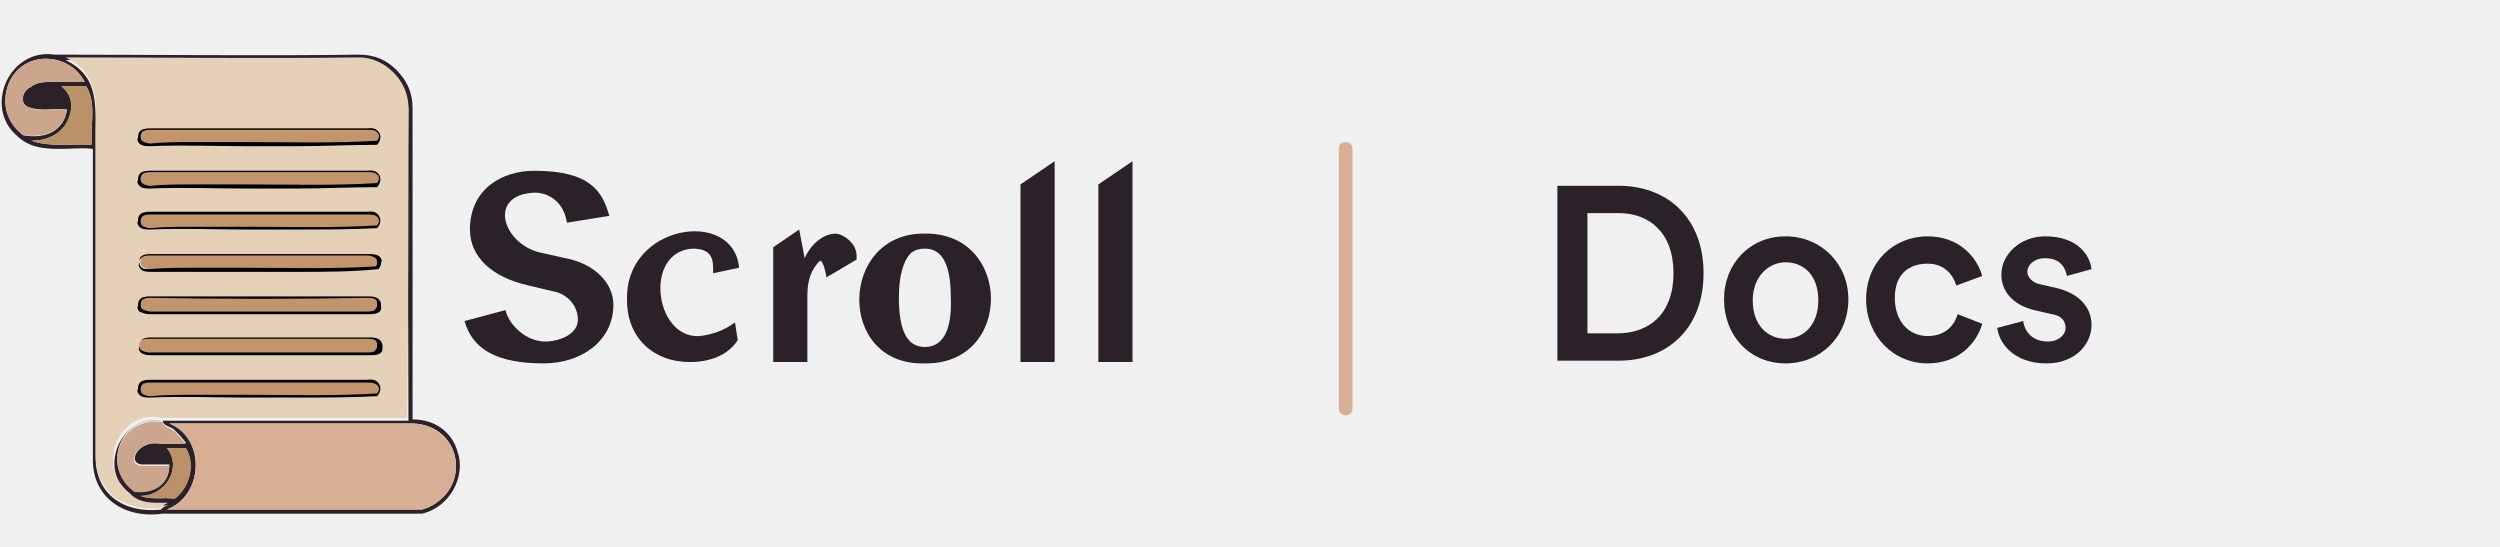
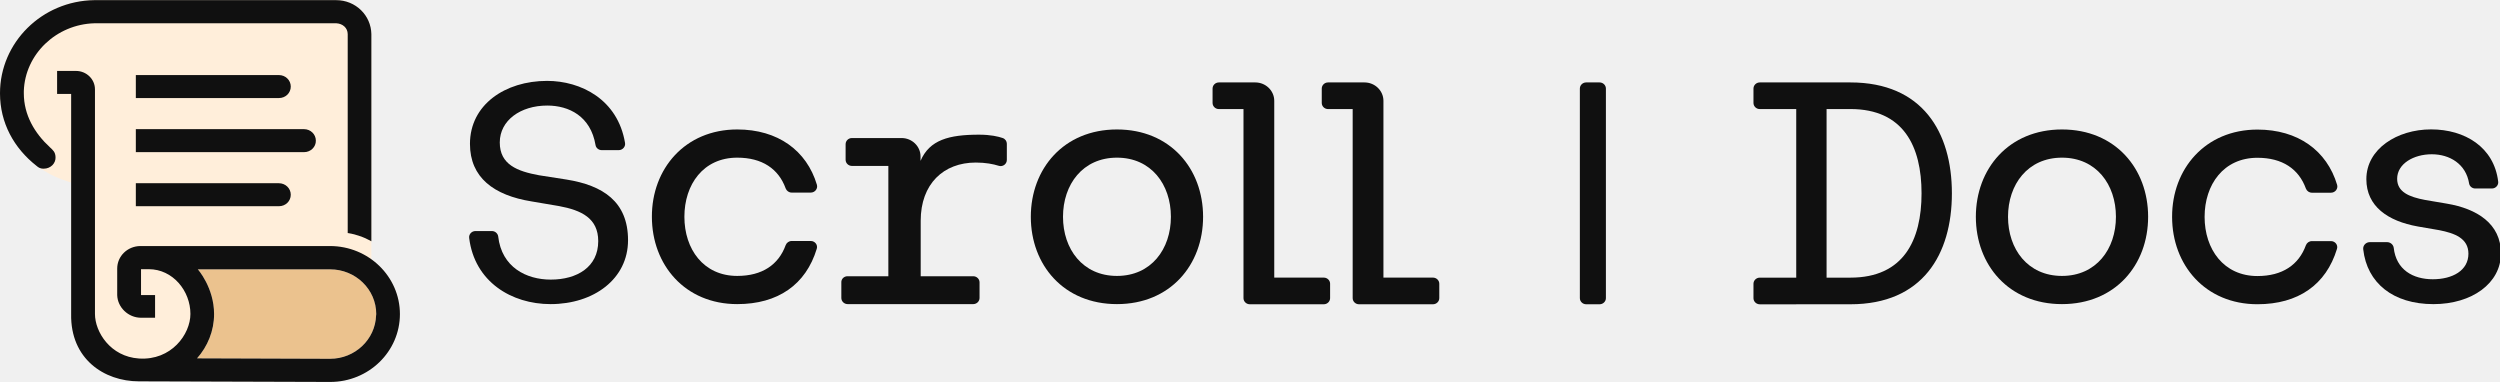
- <svg xmlns="http://www.w3.org/2000/svg" version="1.1" id="Layer_2" x="0px" y="0px" viewBox="0 0 183 40" style="enable-background:new 0 0 183 40;" xml:space="preserve">
-   <style type="text/css">
- 	.st0{fill:#2B2129;}
- 	.st1{fill:#CBA68D;}
- 	.st2{fill:#BB9168;}
- 	.st3{fill:#CBA58C;}
- 	.st4{fill:#E5D1B8;}
- 	.st5{fill:#D7AF94;}
- 	.st6{fill:#C2956D;}
- </style>
-   <path class="st0" d="M33.5,33.1c-0.3-1.2-1.4-2.4-3.3-2.4c0-7.6,0-15.1,0-22.8c0-1.1-0.4-2-1.2-2.8C28.3,4.4,27.4,4,26.3,4  C18.8,4.1,11.5,4,4,4C0.7,3.5-1.2,7.8,1.2,9.9c0.9,0.9,2,1,3.2,1c0.8,0,1.6-0.1,2.4,0c0,7.5,0,14.9,0,22.6c-0.1,2.9,2.3,4.5,5.1,4.1  h19C33,37.1,34.1,34.8,33.5,33.1z M1.7,9.9C0.5,9,0.1,7.6,0.6,6.2c1-2.6,4.5-2.4,5.6-0.2c-0.6,0-2,0-2.3,0v0c0,0-0.1,0-0.1,0l0,0h0  c-0.6,0-1.1,0-1.6,0.4C1.7,6.6,1.4,7.5,2,7.8c0.9,0.4,2,0.1,2.9,0.2C4.7,9.6,3.3,10.2,1.7,9.9z M6.7,9.9v0.7c-1.4-0.1-3,0.2-4.4-0.3  c1.5,0,2.7-0.8,2.9-2.3h0c0-0.1,0-0.2,0-0.4h0c0-0.6-0.4-1-0.7-1.3l1.8,0C7,7.4,6.7,8.8,6.7,9.9z M11.8,37.3L11.8,37.3  C9.1,37.6,7,36.2,7,33.5c0-5.6,0-11.2,0-16.6c0-2.4,0-4.9,0-7.3c0-2.2,0.1-4.1-2.2-5.2c7.3-0.1,14.2,0,21.5,0c0.9,0,1.8,0.4,2.5,1.1  c0.7,0.7,1.1,1.6,1.1,2.6c-0.1,7.7,0,15.1,0,22.7c-6.9,0-12.6,0-18,0c-3-0.6-4.9,3.6-2.3,5.5c0.7,0.8,1.8,0.7,2.8,0.7  C12.2,37,11.9,37.1,11.8,37.3z M13.1,32.5c-0.7,0-1,0-1.3,0c-1.7-0.4-2.7,1.6-1.2,1.5c0.6,0,1.2,0,1.8,0c0,1.4-1.2,2.1-2.6,1.9  c0,0-0.1-0.1-0.1-0.1l0,0c-2.3-1.8-0.8-5.5,2.2-5c0.1,0.4,0.5,0.4,0.8,0.6c0.3,0.3,0.6,0.6,0.9,1C13.5,32.5,13.3,32.5,13.1,32.5z   M13.6,32.8c0.7,1.1,0.3,2.8-0.8,3.7c-0.8-0.1-1.8,0.1-2.5-0.2c1.8,0,3-2,2-3.4c0,0-0.1-0.1-0.1-0.1L13.6,32.8z M31.8,36.9  c-0.3,0.2-0.6,0.3-0.9,0.4H12.2c2.7-1,2.9-5.2,0.2-6.3c6.1,0,11.8,0,17.8,0C33.6,31.1,34.5,35.2,31.8,36.9z" />
-   <path class="st1" d="M4.9,8c-0.2,1.6-1.6,2.1-3.2,1.9C0.5,9,0.1,7.6,0.6,6.2c1-2.6,4.5-2.4,5.6-0.2c-0.6,0-2,0-2.3,0v0  c0,0-0.1,0-0.1,0l0,0h0c-0.6,0-1.1,0-1.6,0.4C1.7,6.6,1.4,7.5,2,7.8C2.9,8.3,3.9,7.9,4.9,8z" />
-   <path class="st2" d="M6.7,9.9v0.7c-1.4-0.1-3,0.2-4.4-0.3c1.5,0,2.7-0.8,2.9-2.3h0c0-0.1,0-0.2,0-0.4h0c0-0.6-0.4-1-0.7-1.3l1.8,0  C7,7.4,6.7,8.8,6.7,9.9z" />
-   <path class="st2" d="M12.8,36.5c-0.8-0.1-1.8,0.1-2.5-0.2c1.8,0,3-2,2-3.4c0,0-0.1-0.1-0.1-0.1l1.4,0C14.3,33.9,14,35.6,12.8,36.5z" />
-   <path class="st3" d="M10.6,34.1c0.6,0,1.2,0,1.8,0c0,1.4-1.2,2.1-2.6,1.9c0,0-0.1-0.1-0.1-0.1l0,0c-2.3-1.8-0.8-5.5,2.2-5  c0.1,0.4,0.5,0.4,0.8,0.6c0.3,0.3,0.6,0.6,0.9,1c-0.1,0-0.3,0-0.5,0c-0.7,0-1,0-1.3,0C10,32.1,9,34.2,10.6,34.1z" />
-   <path class="st4" d="M29.9,7.9c0-1-0.4-1.9-1.1-2.6c-0.7-0.7-1.6-1.1-2.5-1.1c-7.3,0.1-14.2,0-21.5,0c2.3,1.1,2.3,3.1,2.2,5.2  c0,2.4,0,4.9,0,7.3c0,5.4,0,11,0,16.6c0,2.7,2,4.1,4.7,3.9l0,0c0.2-0.2,0.4-0.3,0.6-0.4c-1,0-2.1,0.1-2.8-0.7  c-2.6-2-0.7-6.2,2.3-5.5c5.4,0,11.2,0,18,0C29.9,23.1,29.9,15.6,29.9,7.9z M10.3,19.2c-0.1-0.5,0.5-0.6,0.8-0.5c5.6,0,10.8,0,15.9,0  c0.4,0,0.9,0.1,0.8,0.6c0,0.2,0,0.3-0.2,0.4c-5.5,0.3-11,0-16.5,0.1C10.7,19.8,10.2,19.7,10.3,19.2z M26.9,22.8  c-5.3,0-10.5,0-15.9,0c-0.4,0-0.9-0.1-0.8-0.5c0-0.4,0.1-0.6,0.8-0.6c5.3,0,10.7,0,16,0c0.7,0,0.8,0.2,0.8,0.6  C27.8,22.8,27.3,22.9,26.9,22.8z M10.3,25.4c0-0.4,0.1-0.6,0.8-0.6c5.3,0,10.7,0,16,0c0.7,0,0.8,0.2,0.8,0.6  c0.1,0.5-0.5,0.6-0.8,0.5c-5.3,0-10.6,0-15.9,0C10.7,26,10.2,25.8,10.3,25.4z M27.6,28.9c-5.5,0.3-11,0-16.5,0.1  c-0.4,0-0.9-0.1-0.8-0.5c0-0.4,0.1-0.6,0.8-0.6c5.3,0,10.7,0,15.9,0C27.9,27.8,27.9,28.6,27.6,28.9z M27.6,16.6  c-5.5,0.3-11,0-16.5,0.1c-0.4,0-0.9-0.1-0.8-0.5c0-0.4,0.1-0.6,0.8-0.6c5.3,0,10.7,0,15.9,0C27.9,15.5,27.9,16.3,27.6,16.6z   M27.6,13.5c-5.5,0.3-11,0-16.5,0.1c-0.4,0-0.9-0.1-0.8-0.5c0-0.4,0.1-0.6,0.8-0.6c5.3,0,10.7,0,15.9,0  C27.9,12.4,27.9,13.2,27.6,13.5z M27.6,10.4c-5.5,0.3-11,0-16.5,0.1c-0.4,0-0.9-0.1-0.8-0.5c0-0.4,0.1-0.6,0.8-0.6  c5.3,0,10.7,0,15.9,0C27.9,9.4,27.9,10.2,27.6,10.4z" />
-   <path class="st5" d="M31.8,36.9c-0.3,0.2-0.6,0.3-0.9,0.4H12.2c2.7-1,2.9-5.2,0.2-6.3c6.1,0,11.8,0,17.8,0  C33.6,31.1,34.5,35.2,31.8,36.9z" />
-   <path class="st6" d="M27.8,19.2c0,0.2,0,0.3-0.2,0.4c-5.5,0.3-11,0-16.5,0.1c-0.4,0-0.9-0.1-0.8-0.6c-0.1-0.5,0.5-0.6,0.8-0.5  c5.6,0,10.8,0,15.9,0C27.3,18.6,27.8,18.8,27.8,19.2z" />
-   <path d="M21.8,19.9c-1.3,0-2.6,0-3.8,0c-2.3,0-4.6,0-6.9,0c-0.3,0-0.6,0-0.8-0.2c-0.1-0.1-0.2-0.3-0.1-0.5c0-0.2,0-0.3,0.1-0.4  c0.2-0.2,0.7-0.2,0.8-0.2c5.6,0,10.8,0,15.9,0c0.2,0,0.6,0,0.8,0.2c0.1,0.1,0.2,0.3,0.1,0.4c0,0.2-0.1,0.4-0.2,0.5l0,0l0,0  C25.7,19.9,23.7,19.9,21.8,19.9z M14.1,19.6c1.3,0,2.6,0,3.8,0c3.1,0,6.4,0.1,9.6-0.1c0.1-0.1,0.1-0.2,0.1-0.3l0,0l0,0  c0-0.1,0-0.2-0.1-0.3c-0.1-0.1-0.4-0.2-0.6-0.2c-5.1,0-10.2,0-15.9,0c-0.2,0-0.5,0-0.7,0.2c-0.1,0.1-0.1,0.2-0.1,0.3l0,0l0,0  c0,0.1,0,0.2,0.1,0.3c0.1,0.2,0.4,0.2,0.6,0.2C12.1,19.6,13.1,19.6,14.1,19.6z" />
-   <path class="st6" d="M26.9,25.9c-5.3,0-10.6,0-15.9,0c-0.4,0-0.9-0.1-0.8-0.5c0-0.4,0.1-0.6,0.8-0.6c5.3,0,10.7,0,16,0  c0.7,0,0.8,0.2,0.8,0.6C27.8,25.8,27.3,26,26.9,25.9z" />
-   <path d="M10.9,26c-0.2,0-0.5-0.1-0.6-0.2c-0.1-0.1-0.2-0.3-0.1-0.4c0-0.5,0.2-0.7,0.9-0.7c5.3,0,10.7,0,16,0c0.6,0,0.9,0.2,0.9,0.7  c0,0.2,0,0.3-0.1,0.4c-0.2,0.2-0.5,0.2-0.8,0.2c-5.6,0-10.8,0-15.9,0C11,26,11,26,10.9,26z M18.9,25.8c2.6,0,5.3,0,8,0l0,0  c0.2,0,0.5,0,0.6-0.2c0.1-0.1,0.1-0.2,0.1-0.3l0,0c0-0.3,0-0.5-0.7-0.5c-5.2,0-10.6,0-16,0c-0.6,0-0.7,0.2-0.7,0.5l0,0  c0,0.1,0,0.2,0.1,0.3c0.1,0.1,0.4,0.2,0.6,0.2C13.6,25.8,16.2,25.8,18.9,25.8z" />
-   <path class="st6" d="M26.9,22.8c-5.3,0-10.5,0-15.9,0c-0.4,0-0.9-0.1-0.8-0.5c0-0.4,0.1-0.6,0.8-0.6c5.3,0,10.7,0,16,0  c0.7,0,0.8,0.2,0.8,0.6C27.8,22.8,27.3,22.9,26.9,22.8z" />
-   <path d="M10.9,23c-0.2,0-0.5-0.1-0.7-0.2c-0.1-0.1-0.2-0.3-0.1-0.4c0-0.5,0.2-0.7,0.9-0.7c5.3,0,10.7,0,16,0c0.6,0,0.9,0.2,0.9,0.7  c0,0.2,0,0.3-0.1,0.4c-0.2,0.2-0.6,0.2-0.8,0.2c-5.6,0-10.8,0-15.9,0C11,23,11,23,10.9,23z M11,21.8c-0.6,0-0.7,0.2-0.7,0.5l0,0  c0,0.1,0,0.2,0.1,0.3c0.1,0.1,0.4,0.2,0.6,0.2c5.1,0,10.3,0,15.9,0l0,0c0.2,0,0.5,0,0.6-0.2c0.1-0.1,0.1-0.2,0.1-0.3  c0-0.3,0-0.5-0.7-0.5C21.7,21.9,16.4,21.9,11,21.8z" />
-   <path class="st6" d="M27.6,28.9c-5.5,0.3-11,0-16.5,0.1c-0.4,0-0.9-0.1-0.8-0.5c0-0.4,0.1-0.6,0.8-0.6c5.3,0,10.7,0,15.9,0  C27.9,27.8,27.9,28.6,27.6,28.9z" />
-   <path d="M21.8,29.1c-1.3,0-2.6,0-3.9,0c-2.2,0-4.6-0.1-6.9,0c-0.3,0-0.6,0-0.8-0.2c-0.1-0.1-0.2-0.3-0.1-0.4c0-0.5,0.2-0.7,0.9-0.7  c5.6,0,10.9,0,15.9,0c0.6-0.1,0.8,0.2,0.9,0.4c0.1,0.3,0,0.6-0.2,0.8l0,0l0,0C25.7,29.1,23.7,29.1,21.8,29.1z M14.1,28.9  c1.3,0,2.6,0,3.9,0c3.2,0,6.4,0.1,9.6-0.1c0.1-0.1,0.2-0.3,0.1-0.5C27.6,28.1,27.3,28,27,28c-5,0-10.4,0-16,0  c-0.6,0-0.7,0.2-0.7,0.5l0,0c0,0.1,0,0.2,0.1,0.3c0.1,0.1,0.4,0.2,0.6,0.2C12.1,28.9,13.1,28.9,14.1,28.9z" />
-   <path class="st6" d="M27.6,16.6c-5.5,0.3-11,0-16.5,0.1c-0.4,0-0.9-0.1-0.8-0.5c0-0.4,0.1-0.6,0.8-0.6c5.3,0,10.7,0,15.9,0  C27.9,15.5,27.9,16.3,27.6,16.6z" />
-   <path d="M21.8,16.8c-1.3,0-2.6,0-3.9,0c-2.2,0-4.6-0.1-6.9,0c-0.3,0-0.6,0-0.8-0.2c-0.1-0.1-0.2-0.3-0.1-0.4c0-0.5,0.2-0.7,0.9-0.7  c5.3,0,10.7,0,15.9,0c0.6-0.1,0.8,0.2,0.9,0.4c0.1,0.3,0,0.6-0.2,0.8l0,0l0,0C25.7,16.8,23.7,16.8,21.8,16.8z M14.1,16.6  c1.3,0,2.6,0,3.9,0c3.2,0,6.4,0.1,9.6-0.1c0.1-0.1,0.2-0.3,0.1-0.5c-0.1-0.2-0.3-0.3-0.7-0.3c-5.3,0-10.7,0-16,0  c-0.6,0-0.7,0.2-0.7,0.5l0,0c0,0.1,0,0.2,0.1,0.3c0.1,0.1,0.4,0.2,0.6,0.2C12.1,16.6,13.1,16.6,14.1,16.6z" />
-   <path class="st6" d="M27.6,13.5c-5.5,0.3-11,0-16.5,0.1c-0.4,0-0.9-0.1-0.8-0.5c0-0.4,0.1-0.6,0.8-0.6c5.3,0,10.7,0,15.9,0  C27.9,12.4,27.9,13.2,27.6,13.5z" />
-   <path d="M21.8,13.8c-1.3,0-2.6,0-3.9,0c-2.2,0-4.6-0.1-6.9,0c-0.3,0-0.6,0-0.8-0.2c-0.1-0.1-0.2-0.3-0.1-0.4c0-0.5,0.2-0.7,0.9-0.7  c5.3,0,10.7,0,15.9,0c0.6-0.1,0.8,0.2,0.9,0.4c0.1,0.3,0,0.6-0.2,0.8l0,0l0,0C25.7,13.7,23.7,13.8,21.8,13.8z M14.1,13.5  c1.3,0,2.6,0,3.9,0c3.2,0,6.4,0.1,9.6-0.1c0.1-0.1,0.2-0.3,0.1-0.5c-0.1-0.2-0.3-0.3-0.7-0.3c-5.3,0-10.7,0-16,0  c-0.6,0-0.7,0.2-0.7,0.5l0,0c0,0.1,0,0.2,0.1,0.3c0.1,0.1,0.4,0.2,0.6,0.2C12.1,13.5,13.1,13.5,14.1,13.5z" />
-   <path class="st6" d="M27.6,10.4c-5.5,0.3-11,0-16.5,0.1c-0.4,0-0.9-0.1-0.8-0.5c0-0.4,0.1-0.6,0.8-0.6c5.3,0,10.7,0,15.9,0  C27.9,9.4,27.9,10.2,27.6,10.4z" />
-   <path d="M21.8,10.7c-1.3,0-2.6,0-3.9,0c-2.2,0-4.6-0.1-6.9,0c-0.3,0-0.6,0-0.8-0.2c-0.1-0.1-0.2-0.3-0.1-0.4c0-0.5,0.2-0.7,0.9-0.7  c5.6,0,10.9,0,15.9,0c0.6-0.1,0.8,0.2,0.9,0.4c0.1,0.3,0,0.6-0.2,0.8l0,0l0,0C25.7,10.6,23.7,10.7,21.8,10.7z M14.1,10.4  c1.3,0,2.6,0,3.9,0c3.2,0,6.4,0.1,9.6-0.1c0.1-0.1,0.2-0.3,0.1-0.5c-0.1-0.2-0.3-0.3-0.7-0.3c-5,0-10.4,0-16,0  c-0.6,0-0.7,0.2-0.7,0.5l0,0c0,0.1,0,0.2,0.1,0.3c0.1,0.1,0.4,0.2,0.6,0.2C12.1,10.4,13.1,10.4,14.1,10.4z" />
-   <g>
-     <path class="st0" d="M44.9,22.3c0,2.7-2.4,4.3-5.1,4.3c-3.4,0-5.2-1-5.8-3.1l3-0.8c0.3,1.2,1.6,2.3,2.9,2.3c1,0,2.4-0.5,2.4-1.6   c0-0.9-0.6-1.7-1.5-2l-2.1-0.5c-2.7-0.6-4.3-2.1-4.3-4.1c0-3,2.4-4.3,4.7-4.3c4.1,0,5,1.5,5.5,3.3l-3.1,0.5   c-0.3-1.9-1.8-2.2-2.3-2.2c-3.6,0.1-2.4,3.8,0.4,4.4l1.8,0.4C43.5,19.3,44.9,20.7,44.9,22.3z" />
+ <svg xmlns="http://www.w3.org/2000/svg" width="144" height="22" viewBox="0 0 144 22" fill="none">
+   <g id="Layer_1" clip-path="url(#clip0_3449_5677)">
+     <path id="Vector" d="M21.391 14.931V1.959C21.373 0.874 20.483 0 19.365 0H5.425C2.417 0.044 0 2.436 0 5.365C0 6.354 0.273 7.201 0.691 7.942C1.045 8.56 1.599 9.142 2.145 9.575C2.299 9.698 2.226 9.645 2.699 9.928C3.353 10.316 4.098 10.51 4.098 10.51L4.089 18.267C4.107 18.638 4.144 18.991 4.244 19.317C4.553 20.412 5.334 21.25 6.397 21.656C6.843 21.823 7.342 21.938 7.879 21.947L19.01 21.982C21.228 21.982 23.027 20.235 23.027 18.073C23.036 16.793 22.382 15.646 21.391 14.931Z" fill="#FFEEDA" />
+     <path id="Vector_2" d="M31.523 6.08C29.978 6.08 28.787 6.936 28.787 8.207C28.787 9.478 29.796 9.866 31.05 10.095L32.631 10.342C34.73 10.678 36.175 11.613 36.175 13.837C36.175 16.061 34.212 17.517 31.713 17.517C29.46 17.517 27.333 16.229 27.024 13.705C26.997 13.493 27.17 13.308 27.388 13.308H28.333C28.515 13.308 28.669 13.44 28.696 13.617C28.896 15.399 30.323 16.105 31.722 16.105C33.249 16.105 34.458 15.373 34.458 13.89C34.458 12.566 33.485 12.107 32.195 11.869L30.632 11.604C28.442 11.252 27.07 10.228 27.07 8.286C27.07 6.036 29.087 4.659 31.513 4.659C33.449 4.659 35.584 5.718 36.002 8.233C36.039 8.445 35.866 8.648 35.639 8.648H34.658C34.485 8.648 34.33 8.525 34.303 8.357C34.022 6.689 32.767 6.08 31.523 6.08Z" fill="#101010" />
+     <path id="Vector_3" d="M42.465 7.457C44.8 7.457 46.463 8.666 47.054 10.643C47.118 10.863 46.945 11.093 46.7 11.093H45.6C45.446 11.093 45.309 10.996 45.255 10.854C44.846 9.725 43.901 9.081 42.465 9.081C40.511 9.081 39.421 10.625 39.421 12.487C39.421 14.349 40.52 15.893 42.465 15.893C43.901 15.893 44.846 15.249 45.255 14.12C45.309 13.978 45.446 13.881 45.6 13.881H46.7C46.945 13.881 47.118 14.111 47.045 14.331C46.418 16.396 44.809 17.517 42.465 17.517C39.457 17.517 37.549 15.258 37.549 12.487C37.54 9.725 39.457 7.457 42.465 7.457Z" fill="#101010" />
+     <path id="Vector_4" d="M48.816 15.911H51.169V9.557H49.07C48.87 9.557 48.707 9.398 48.707 9.204V8.304C48.707 8.11 48.87 7.951 49.07 7.951H51.933C52.532 7.951 53.023 8.428 53.023 9.01V9.266C53.541 8.057 54.659 7.757 56.394 7.757C57.058 7.757 57.503 7.863 57.758 7.951C57.903 8.004 57.994 8.136 57.994 8.278V9.213C57.994 9.451 57.758 9.628 57.521 9.548C57.212 9.451 56.776 9.363 56.204 9.363C54.35 9.363 53.032 10.59 53.032 12.716V15.911H56.058C56.258 15.911 56.422 16.07 56.422 16.264V17.164C56.422 17.358 56.258 17.517 56.058 17.517H48.825C48.625 17.517 48.461 17.358 48.461 17.164V16.264C48.452 16.07 48.616 15.911 48.816 15.911Z" fill="#101010" />
+     <path id="Vector_5" d="M59.375 12.487C59.375 9.725 61.265 7.457 64.337 7.457C67.408 7.457 69.298 9.716 69.298 12.487C69.298 15.258 67.408 17.517 64.337 17.517C61.265 17.517 59.375 15.258 59.375 12.487ZM64.337 15.893C66.308 15.893 67.444 14.349 67.444 12.487C67.444 10.625 66.308 9.081 64.337 9.081C62.365 9.081 61.229 10.625 61.229 12.487C61.229 14.349 62.365 15.893 64.337 15.893Z" fill="#101010" />
+     <path id="Vector_6" d="M113.809 12.487C113.809 9.725 115.699 7.457 118.77 7.457C121.842 7.457 123.732 9.716 123.732 12.487C123.732 15.258 121.842 17.517 118.77 17.517C115.699 17.517 113.809 15.258 113.809 12.487ZM118.77 15.893C120.742 15.893 121.878 14.349 121.878 12.487C121.878 10.625 120.742 9.081 118.77 9.081C116.798 9.081 115.662 10.625 115.662 12.487C115.662 14.349 116.798 15.893 118.77 15.893Z" fill="#101010" />
+     <path id="Vector_7" d="M73.406 15.99H76.25C76.45 15.99 76.614 16.149 76.614 16.343V17.173C76.614 17.367 76.45 17.526 76.25 17.526H71.988C71.788 17.526 71.625 17.367 71.625 17.173V6.283H70.207C70.007 6.283 69.844 6.124 69.844 5.93V5.101C69.844 4.907 70.007 4.748 70.207 4.748H72.306C72.906 4.748 73.397 5.224 73.397 5.807V15.99H73.406Z" fill="#101010" />
+     <path id="Vector_8" d="M79.695 15.99H82.539C82.739 15.99 82.903 16.149 82.903 16.343V17.173C82.903 17.367 82.739 17.526 82.539 17.526H78.277C78.078 17.526 77.914 17.367 77.914 17.173V6.283H76.496C76.296 6.283 76.133 6.124 76.133 5.93V5.101C76.133 4.907 76.296 4.748 76.496 4.748H78.595C79.195 4.748 79.686 5.224 79.686 5.807V15.99H79.695Z" fill="#101010" />
+     <path id="Vector_9" d="M21.664 18.17C21.618 19.555 20.446 20.667 19.01 20.667L11.35 20.641C11.959 19.953 12.331 19.061 12.331 18.091C12.331 16.564 11.395 15.514 11.395 15.514H19.019C20.482 15.514 21.673 16.67 21.673 18.091L21.664 18.17Z" fill="#EBC28E" />
+     <path id="Vector_10" d="M2.872 8.481C1.99 7.669 1.372 6.619 1.372 5.374V5.242C1.445 3.115 3.244 1.403 5.434 1.341H19.374C19.737 1.359 20.028 1.606 20.028 1.968V13.422C20.346 13.475 20.501 13.519 20.81 13.625C21.055 13.714 21.391 13.899 21.391 13.899V1.968C21.373 0.882 20.483 0.009 19.365 0.009H5.425C2.417 0.053 0 2.444 0 5.374C0 7.077 0.8 8.533 2.108 9.557C2.199 9.628 2.281 9.716 2.517 9.716C2.926 9.716 3.217 9.398 3.199 9.054C3.19 8.763 3.062 8.657 2.872 8.481Z" fill="#101010" />
+     <path id="Vector_11" d="M19.01 14.172H8.078C7.342 14.181 6.751 14.755 6.751 15.47V16.996C6.769 17.702 7.387 18.302 8.123 18.302H8.932V16.996H8.123V15.505H8.569C9.95 15.505 10.968 16.749 10.968 18.082C10.968 19.264 9.859 20.773 8.005 20.65C6.361 20.544 5.47 19.123 5.47 18.082V5.145C5.47 4.562 4.979 4.086 4.38 4.086H3.289V5.41H4.098V18.091C4.052 20.667 5.988 21.965 8.005 21.965L19.019 22C21.236 22 23.035 20.253 23.035 18.091C23.035 15.929 21.227 14.172 19.01 14.172ZM21.663 18.17C21.618 19.555 20.446 20.667 19.01 20.667L11.349 20.641C11.958 19.953 12.331 19.061 12.331 18.091C12.331 16.564 11.395 15.514 11.395 15.514H19.019C20.482 15.514 21.672 16.67 21.672 18.091L21.663 18.17Z" fill="#101010" />
+     <path id="Vector_12" d="M16.066 5.648H7.824V4.324H16.066C16.439 4.324 16.748 4.615 16.748 4.986C16.748 5.357 16.448 5.648 16.066 5.648Z" fill="#101010" />
+     <path id="Vector_13" d="M16.066 11.878H7.824V10.554H16.066C16.439 10.554 16.748 10.845 16.748 11.216C16.748 11.587 16.448 11.878 16.066 11.878Z" fill="#101010" />
+     <path id="Vector_14" d="M17.52 8.763H7.824V7.439H17.511C17.884 7.439 18.193 7.73 18.193 8.101C18.202 8.463 17.893 8.763 17.52 8.763Z" fill="#101010" />
+     <path id="Vector_15" d="M92.5 17.173C92.5 17.367 92.336 17.526 92.136 17.526H91.364C91.164 17.526 91 17.367 91 17.173V5.101C91 4.907 91.164 4.748 91.364 4.748H92.136C92.336 4.748 92.5 4.907 92.5 5.101V17.173Z" fill="#101010" />
+     <path id="Vector_16" d="M106.583 4.748H101.363C101.164 4.748 101 4.907 101 5.101V5.93C101 6.124 101.164 6.283 101.363 6.283H103.463V15.992H101.363C101.164 15.992 101 16.151 101 16.345V17.175C101 17.369 101.164 17.528 101.363 17.528H103.463V17.526H106.583C110.738 17.526 112.429 14.66 112.429 11.137C112.429 7.614 110.737 4.748 106.583 4.748ZM106.583 15.992H105.211V6.281H106.583C109.647 6.281 110.681 8.435 110.681 11.136C110.681 13.837 109.646 15.992 106.583 15.992Z" fill="#101010" />
+     <path id="Vector_17" d="M130.029 7.464C132.365 7.464 134.028 8.673 134.619 10.65C134.682 10.87 134.509 11.1 134.264 11.1H133.165C133.01 11.1 132.874 11.003 132.819 10.861C132.41 9.732 131.465 9.088 130.029 9.088C128.076 9.088 126.985 10.632 126.985 12.494C126.985 14.356 128.085 15.9 130.029 15.9C131.465 15.9 132.41 15.256 132.819 14.127C132.874 13.985 133.01 13.888 133.165 13.888H134.264C134.509 13.888 134.682 14.118 134.609 14.338C133.982 16.403 132.374 17.524 130.029 17.524C127.022 17.524 125.113 15.265 125.113 12.494C125.104 9.732 127.022 7.464 130.029 7.464Z" fill="#101010" />
+     <path id="Vector_18" d="M137.877 14.265C138.016 15.543 138.993 16.085 140.129 16.085C141.264 16.085 142.181 15.582 142.181 14.614C142.181 13.723 141.384 13.433 140.508 13.259L139.272 13.046C137.538 12.737 136.302 11.885 136.302 10.318C136.302 8.576 138.076 7.453 140.029 7.453C141.981 7.453 143.653 8.477 143.894 10.448C143.93 10.656 143.76 10.857 143.536 10.857H142.57C142.4 10.857 142.249 10.735 142.221 10.57C142.042 9.447 141.105 8.886 140.069 8.886C139.032 8.886 138.076 9.427 138.076 10.299C138.076 11.053 138.754 11.343 139.69 11.518L140.946 11.731C142.659 12.021 144.054 12.873 144.054 14.595C144.054 16.318 142.38 17.518 140.168 17.518C137.836 17.518 136.341 16.298 136.122 14.363C136.094 14.142 136.274 13.947 136.503 13.947H137.492C137.682 13.947 137.848 14.082 137.877 14.266V14.265Z" fill="#101010" />
  </g>
-   <g>
-     <path class="st0" d="M53.8,23.6l0.2,1.3c-0.5,0.8-1.6,1.6-3.5,1.6c-2.7,0-4.6-1.8-4.6-4.5c-0.2-5.6,7.8-6.8,8.2-2.4L52.2,20   c0-0.8,0.1-1.8-1.5-1.8c-3.6,0.2-2.8,6.6,0.5,6.4C52.1,24.5,53,24.2,53.8,23.6z" />
-   </g>
-   <g>
-     <path class="st0" d="M62.7,18.7C62.7,18.7,62.7,18.8,62.7,18.7l0,0.3l-2.2,1.3c-0.1-0.6-0.3-1.3-0.5-1.2c-0.6,0.6-0.9,1.4-0.9,2.5   v4.9h-2.5v-8.4l1.9-1.3l0.4,2.1c0.5-1.1,1.4-1.8,2.3-1.8C61.9,17.2,62.7,17.9,62.7,18.7z" />
-   </g>
-   <g>
-     <path class="st0" d="M67.7,17.1c-6.3-0.1-6.5,9.7,0,9.5C74.2,26.7,74.1,17,67.7,17.1z M67.7,25.4c-1.3,0-1.9-1.2-1.9-3.6   c0-1.6,0.3-2.6,0.8-3.2c0.3-0.3,0.7-0.4,1.1-0.4c1.3,0,1.9,1.2,1.9,3.6C69.7,24.2,69,25.4,67.7,25.4z" />
-   </g>
-   <g>
-     <polygon class="st0" points="77.2,11.8 77.2,26.5 74.7,26.5 74.7,13.5  " />
-   </g>
-   <g>
-     <polygon class="st0" points="82.9,11.8 82.9,26.5 80.4,26.5 80.4,13.5  " />
-   </g>
-   <path class="st5" d="M98.5,10.4L98.5,10.4c0.3,0,0.5,0.2,0.5,0.5v19c0,0.3-0.2,0.5-0.5,0.5l0,0c-0.3,0-0.5-0.2-0.5-0.5v-19  C98,10.6,98.2,10.4,98.5,10.4z" />
-   <path class="st0" d="M116.2,24.4v-8.8h2.3c2.2,0,4,1.4,4,4.4c0,3-1.8,4.4-4.1,4.4H116.2z M118.5,26.4c3.5,0,6.2-2.3,6.2-6.4  c0-4.1-2.7-6.4-6.2-6.4H114v12.8H118.5z" />
-   <path class="st0" d="M130.7,24.8c-1.3,0-2.4-1-2.4-2.8c0-1.8,1.2-2.8,2.4-2.8c1.3,0,2.4,0.9,2.4,2.8C133.1,23.8,132,24.8,130.7,24.8  z M130.7,17.3c-2.6,0-4.5,2-4.5,4.6c0,2.7,1.9,4.7,4.5,4.7c2.6,0,4.6-2,4.6-4.7C135.3,19.3,133.3,17.3,130.7,17.3z" />
-   <path class="st0" d="M141.1,19.3c1.3,0,1.9,0.9,2.1,1.6l1.9-0.7c-0.4-1.4-1.7-2.9-4-2.9c-2.5,0-4.5,1.9-4.5,4.6c0,2.7,2,4.7,4.5,4.7  c2.3,0,3.6-1.5,4-2.9l-1.8-0.7c-0.2,0.7-0.8,1.6-2.2,1.6c-1.3,0-2.4-1-2.4-2.8S139.8,19.3,141.1,19.3z" />
-   <path class="st0" d="M146.2,24c0.1,1,1.1,2.6,3.6,2.6c2.2,0,3.3-1.5,3.3-2.8c0-1.3-0.9-2.3-2.5-2.7l-1.3-0.3  c-0.5-0.1-0.9-0.5-0.9-0.9c0-0.5,0.5-1,1.3-1c1.2,0,1.5,0.8,1.6,1.3l1.8-0.5c-0.1-0.9-0.9-2.4-3.4-2.4c-1.8,0-3.2,1.3-3.2,2.8  c0,1.2,0.8,2.2,2.4,2.6l1.3,0.3c0.7,0.1,1,0.5,1,1c0,0.5-0.5,1-1.3,1c-1.1,0-1.7-0.7-1.8-1.5L146.2,24z" />
+   <defs>
+     <clipPath id="clip0_3449_5677">
+       <rect width="144" height="22" fill="white" />
+     </clipPath>
+   </defs>
</svg>
